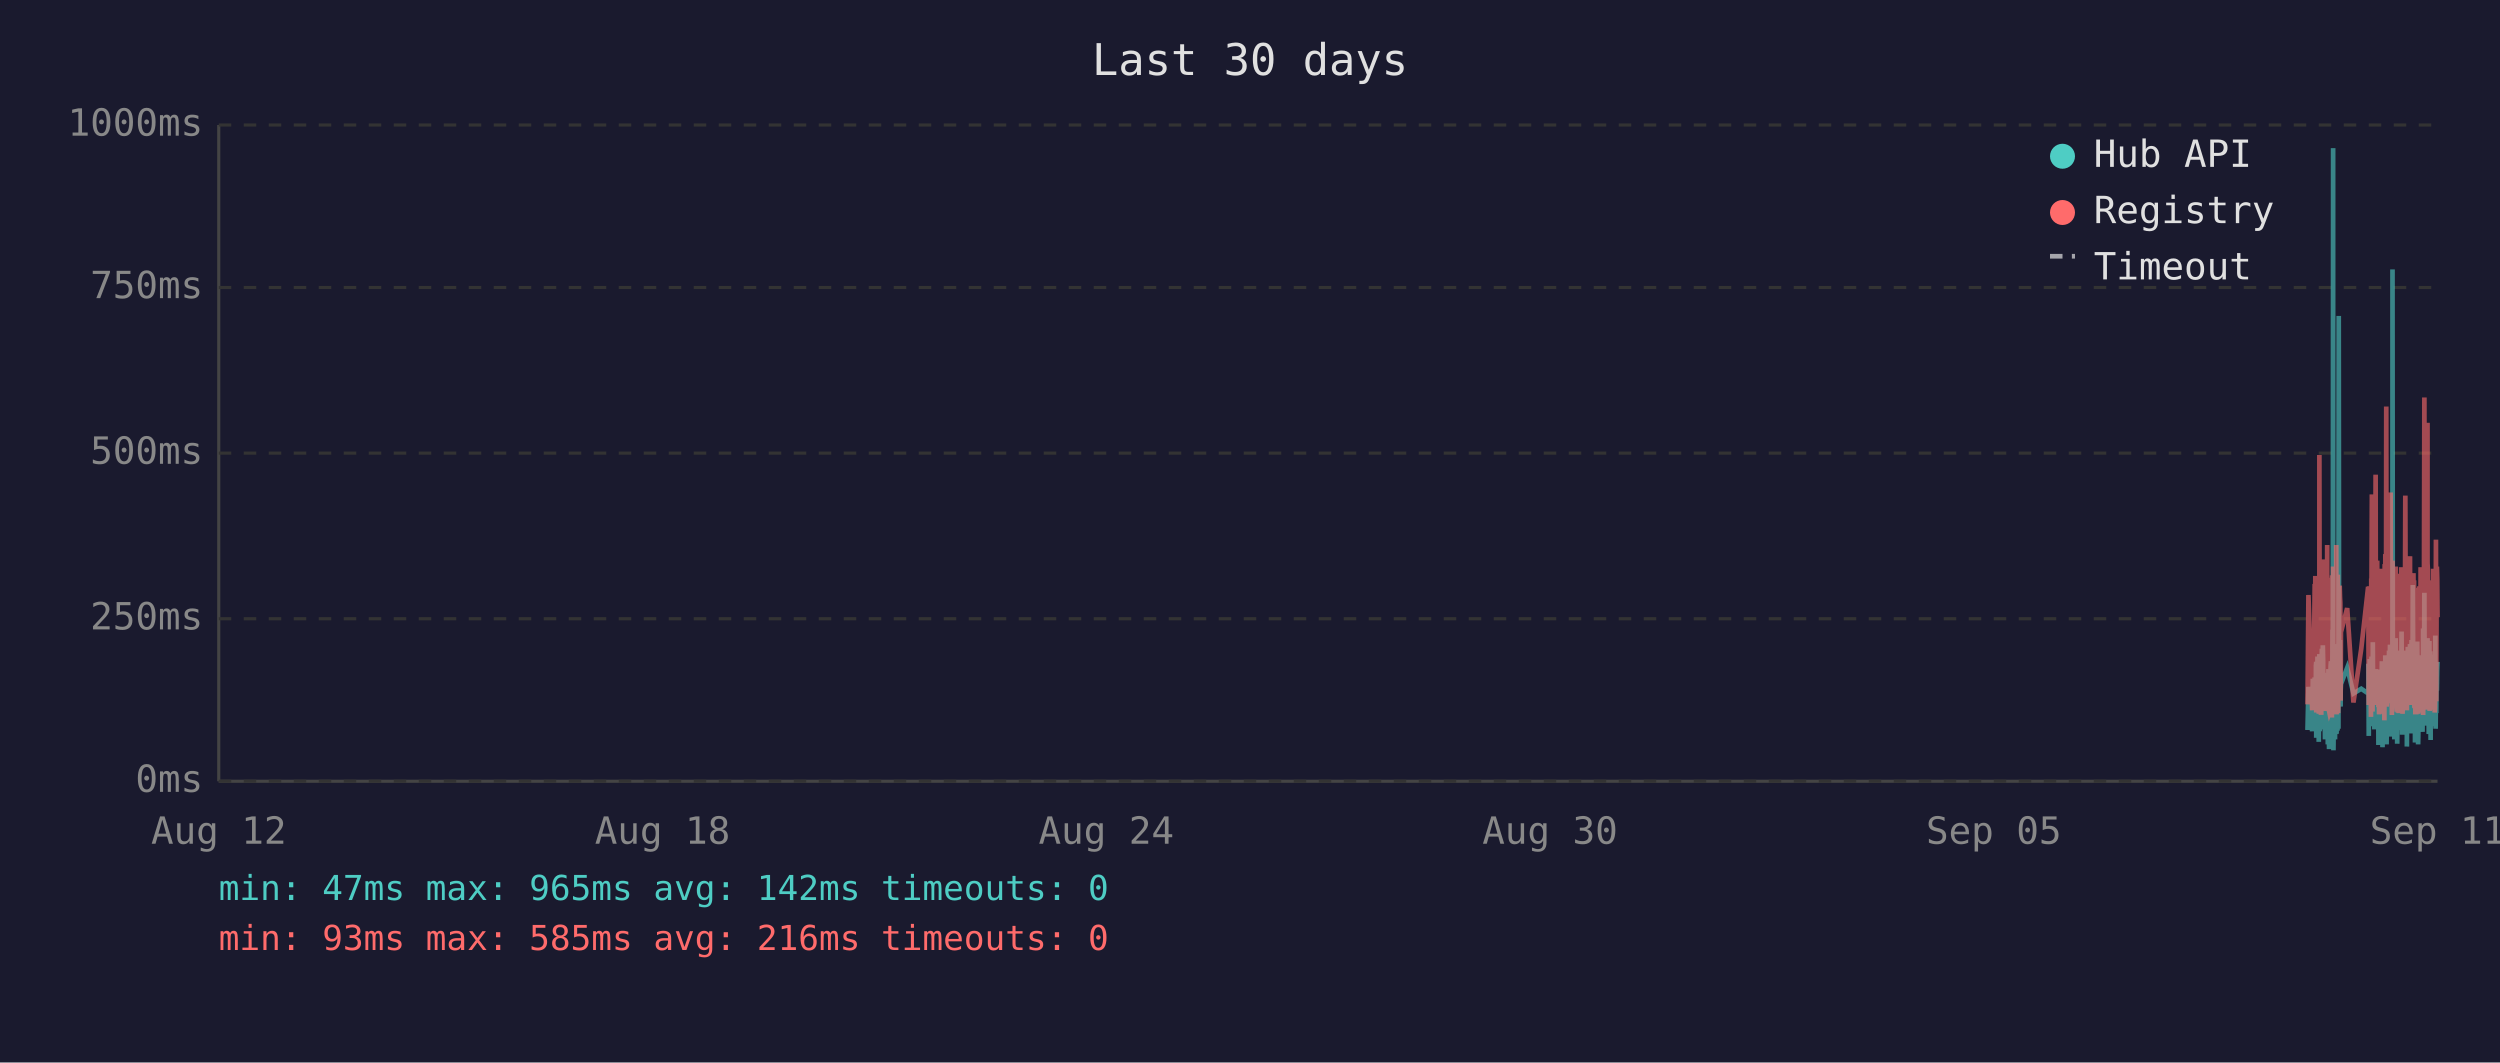
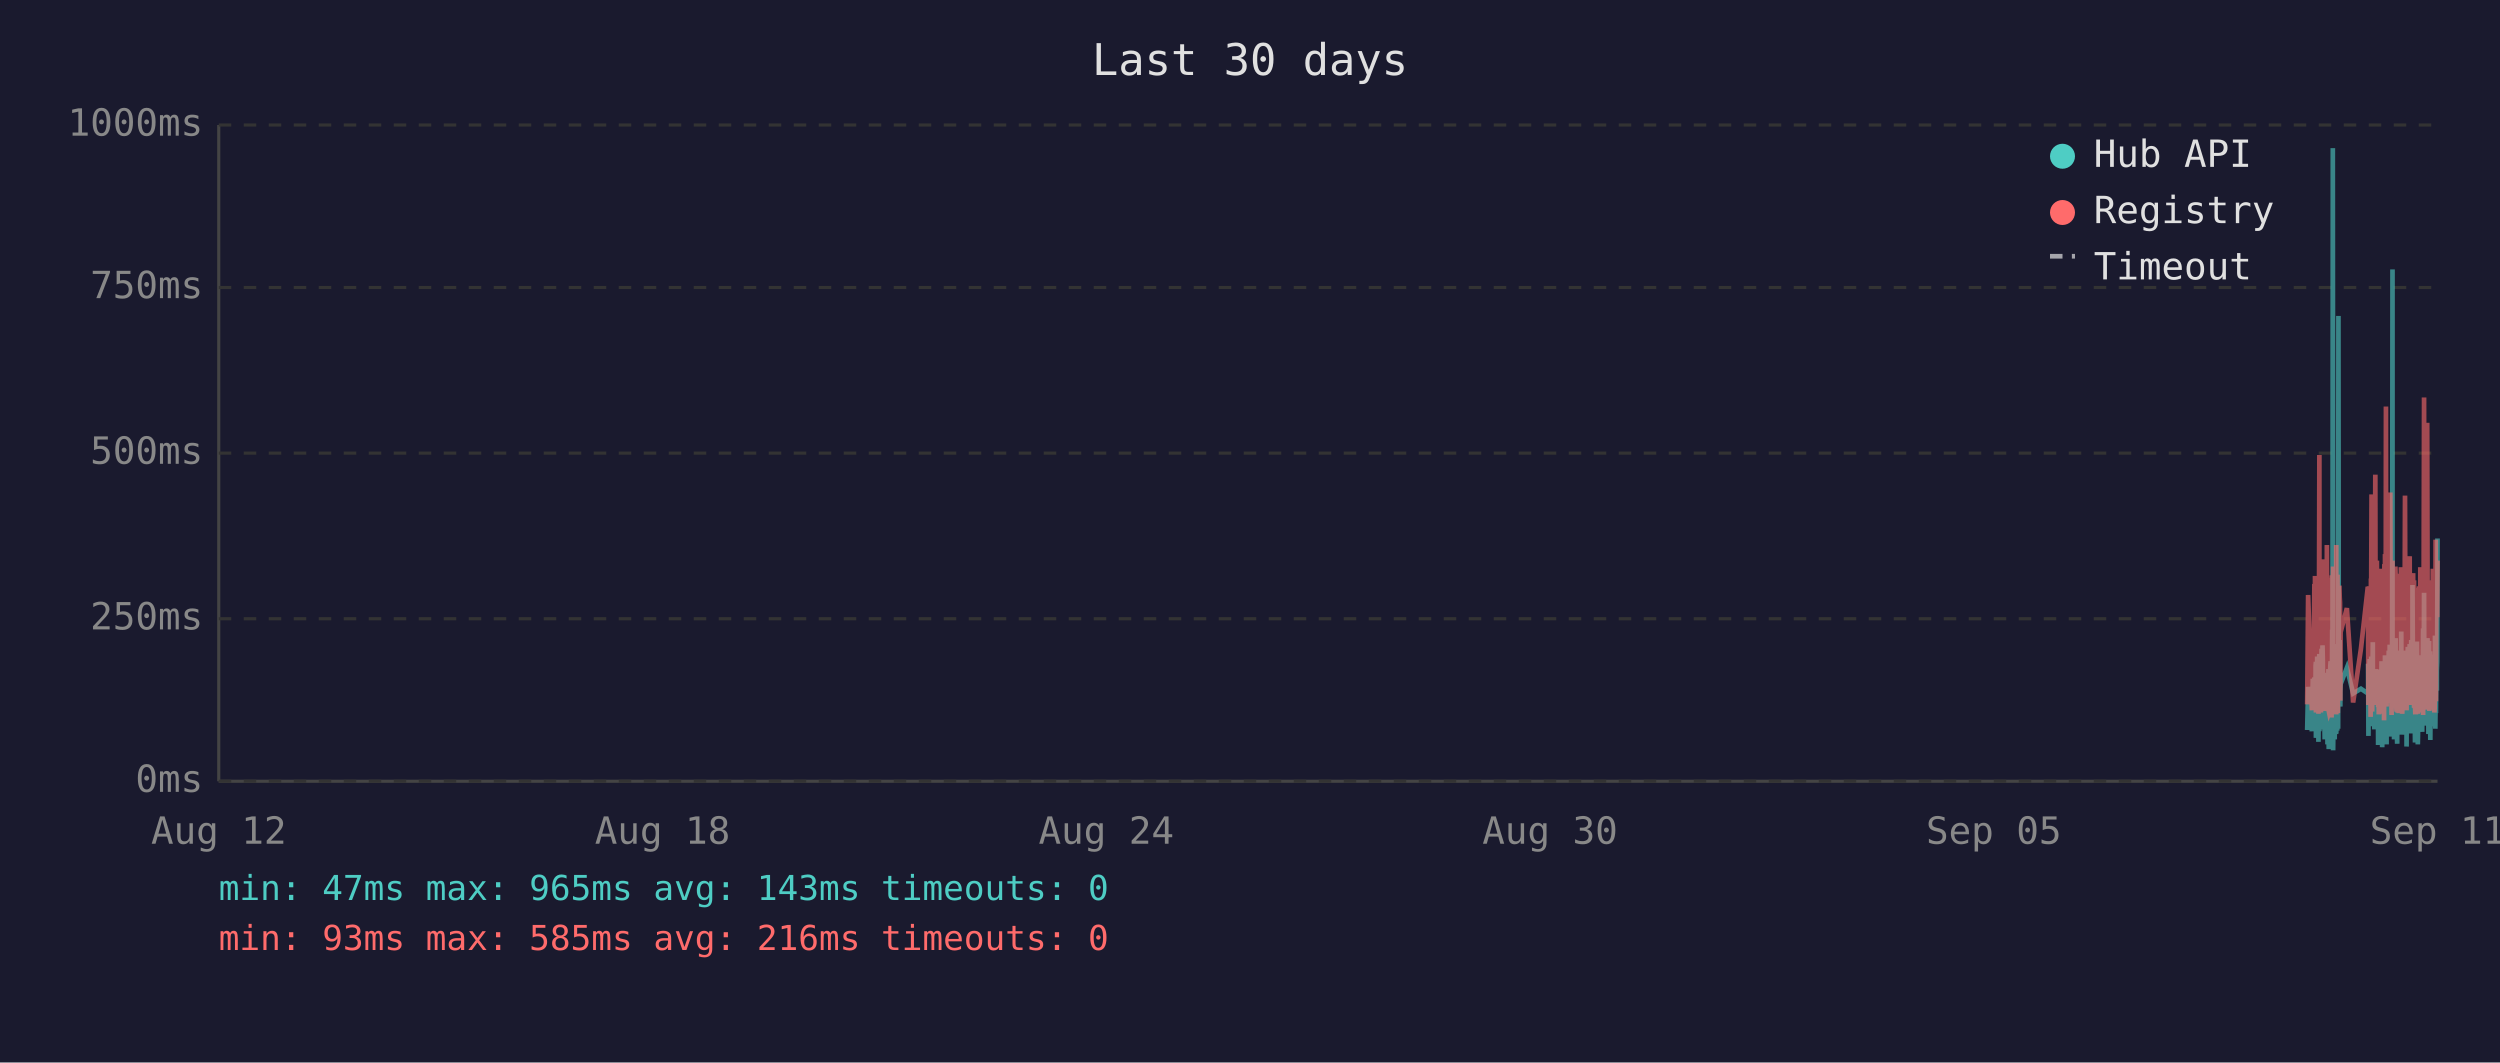
<svg xmlns="http://www.w3.org/2000/svg" viewBox="0 0 800 340" font-family="monospace" font-size="12">
  <rect width="800" height="340" fill="#1a1a2e" />
  <text x="400" y="24" fill="#e0e0e0" font-size="14" text-anchor="middle">Last 30 days</text>
  <line x1="70" y1="40" x2="70" y2="250" stroke="#444" stroke-width="1" />
  <line x1="70" y1="250" x2="780" y2="250" stroke="#444" stroke-width="1" />
  <line x1="70" y1="250" x2="780" y2="250" stroke="#333" stroke-width="1" stroke-dasharray="4" />
  <text x="65" y="250" fill="#888" text-anchor="end" dominant-baseline="middle">0ms</text>
  <line x1="70" y1="198" x2="780" y2="198" stroke="#333" stroke-width="1" stroke-dasharray="4" />
  <text x="65" y="198" fill="#888" text-anchor="end" dominant-baseline="middle">250ms</text>
  <line x1="70" y1="145" x2="780" y2="145" stroke="#333" stroke-width="1" stroke-dasharray="4" />
  <text x="65" y="145" fill="#888" text-anchor="end" dominant-baseline="middle">500ms</text>
  <line x1="70" y1="92" x2="780" y2="92" stroke="#333" stroke-width="1" stroke-dasharray="4" />
  <text x="65" y="92" fill="#888" text-anchor="end" dominant-baseline="middle">750ms</text>
  <line x1="70" y1="40" x2="780" y2="40" stroke="#333" stroke-width="1" stroke-dasharray="4" />
  <text x="65" y="40" fill="#888" text-anchor="end" dominant-baseline="middle">1000ms</text>
  <text x="70" y="270" fill="#888" text-anchor="middle">Aug 12</text>
  <text x="212" y="270" fill="#888" text-anchor="middle">Aug 18</text>
  <text x="354" y="270" fill="#888" text-anchor="middle">Aug 24</text>
  <text x="496" y="270" fill="#888" text-anchor="middle">Aug 30</text>
  <text x="638" y="270" fill="#888" text-anchor="middle">Sep 05</text>
  <text x="780" y="270" fill="#888" text-anchor="middle">Sep 11</text>
-   <polyline points="738.4,233.6 738.7,219.8 739.9,234.0 740.1,217.2 740.3,223.3 740.7,216.8 740.8,222.3 740.8,224.2 740.9,225.0 741.0,233.6 741.1,213.0 741.2,211.8 741.2,236.1 741.2,235.1 741.3,223.8 741.4,221.2 741.5,222.3 741.6,210.1 741.7,223.3 741.7,234.7 741.8,220.6 741.9,218.9 742.0,237.4 742.1,223.1 742.2,210.9 742.2,209.3 742.3,234.0 742.4,217.0 742.5,214.3 742.6,230.9 742.7,233.4 742.7,220.6 742.8,221.2 742.8,220.6 742.9,215.8 743.0,207.6 743.1,216.6 743.2,213.9 743.2,218.9 743.3,206.5 743.4,211.4 743.5,228.4 743.6,226.1 743.7,220.2 743.7,221.2 743.8,221.9 743.9,228.8 744.0,236.6 744.1,221.9 744.2,215.3 744.2,231.1 744.3,221.9 744.4,221.2 744.5,218.7 744.6,234.7 744.7,221.2 744.7,218.1 744.8,223.1 744.9,238.2 745.0,220.8 745.1,224.8 745.1,214.1 745.2,232.6 745.3,239.7 745.4,237.6 745.5,232.6 745.6,219.1 745.6,219.8 745.7,217.2 745.8,213.2 745.9,211.6 746.0,220.2 746.1,216.6 746.1,222.5 746.2,234.7 746.2,229.4 746.3,225.6 746.4,201.5 746.5,223.8 746.6,47.4 746.6,196.0 746.7,240.1 746.8,231.1 746.9,221.0 747.0,225.0 747.1,217.9 747.1,212.8 747.2,236.6 747.3,222.7 747.4,222.9 747.5,221.0 747.6,234.9 747.6,209.0 747.7,234.7 747.8,213.5 747.9,206.1 748.0,233.8 748.1,220.2 748.1,230.7 748.2,223.8 748.3,233.2 748.4,101.1 748.5,207.2 748.6,217.9 748.6,218.9 748.7,224.4 748.8,204.8 748.9,216.6 749.0,226.1 749.0,221.2 749.1,218.9 751.1,213.7 753.1,221.9 755.6,220.4 757.8,221.9 757.9,221.0 757.9,212.4 758.0,235.5 758.1,214.1 758.2,215.3 758.3,214.3 758.3,210.9 758.4,219.5 758.5,221.0 758.6,222.9 758.7,232.4 758.8,217.4 758.8,231.1 758.9,210.1 759.0,216.0 759.1,232.2 759.2,226.1 759.3,216.2 759.3,205.5 759.4,230.3 759.5,217.4 759.6,224.4 759.7,232.2 759.8,215.8 759.8,233.4 759.9,214.5 760.1,219.3 760.2,221.9 760.3,227.3 760.3,214.1 760.4,222.9 760.5,215.6 760.6,218.3 760.7,220.0 760.8,215.1 760.8,230.1 760.9,214.3 761.0,215.8 761.1,238.4 761.2,223.8 761.3,238.0 761.3,222.1 761.4,222.1 761.5,230.5 761.6,220.2 761.7,216.8 761.7,225.6 761.8,236.1 761.9,221.9 762.0,216.8 762.1,220.6 762.2,211.6 762.2,216.6 762.3,233.8 762.4,239.1 762.5,234.9 762.6,227.3 762.7,229.4 762.7,211.6 762.8,215.1 762.9,215.8 763.0,236.1 763.0,235.3 763.1,221.7 763.2,216.8 763.2,233.8 763.3,209.7 763.4,223.8 763.5,222.7 763.6,216.6 763.7,229.4 763.7,238.2 763.8,229.6 763.9,220.4 764.0,214.5 764.1,220.4 764.2,229.8 764.2,221.2 764.3,219.3 764.4,217.4 764.5,208.2 764.6,218.5 764.7,208.2 764.7,218.9 764.8,206.3 764.9,235.7 765.0,212.2 765.1,213.9 765.2,219.8 765.2,218.7 765.3,233.0 765.4,219.3 765.5,226.1 765.6,197.1 765.6,86.2 765.7,216.0 765.8,233.8 765.9,208.2 766.0,213.0 766.1,210.3 766.1,223.3 766.2,236.6 766.3,217.9 766.4,205.9 766.5,216.4 766.6,216.4 766.6,204.2 766.7,216.4 766.8,219.8 766.9,213.7 766.9,231.7 767.0,223.1 767.1,234.9 767.1,238.0 767.2,228.2 767.3,231.5 767.4,222.1 767.5,222.1 767.6,233.6 767.6,219.5 767.7,208.2 767.8,225.8 767.9,212.8 768.0,221.0 768.1,233.2 768.1,224.4 768.2,231.5 768.3,216.0 768.4,218.9 768.5,202.1 768.6,224.6 768.6,217.7 768.7,235.1 768.8,222.9 768.9,226.1 769.0,221.4 769.1,219.8 769.1,211.4 769.2,212.2 769.3,220.8 769.4,208.2 769.5,221.4 769.5,222.5 769.6,214.9 769.7,220.2 769.8,209.0 769.9,219.5 770.0,220.2 770.0,215.3 770.1,218.7 770.2,233.4 770.2,238.9 770.3,210.9 770.4,223.5 770.5,213.2 770.5,207.0 770.6,219.5 770.7,216.4 770.8,223.3 770.9,224.2 771.0,215.3 771.0,210.9 771.1,221.0 771.2,206.1 771.3,233.0 771.4,220.4 771.5,210.7 771.5,220.2 771.6,234.7 771.7,204.8 771.8,219.1 771.9,228.6 772.0,214.3 772.0,222.3 772.1,187.2 772.2,208.6 772.3,221.2 772.4,207.4 772.5,220.6 772.5,221.4 772.6,228.4 772.7,223.5 772.8,226.5 772.8,237.6 772.9,221.4 772.9,234.2 773.0,220.8 773.1,214.9 773.2,234.5 773.3,217.0 773.4,227.1 773.4,221.7 773.5,205.3 773.6,215.6 773.7,226.5 773.8,238.2 773.9,232.6 773.9,223.3 774.0,216.8 774.1,234.0 774.2,225.4 774.3,218.1 774.4,209.9 774.4,218.3 774.5,225.6 774.6,209.7 774.7,211.6 774.8,224.0 774.9,219.1 774.9,221.4 774.9,223.8 775.0,233.4 775.1,226.7 775.2,234.2 775.3,222.9 775.4,213.0 775.4,201.1 775.5,229.2 775.6,220.8 775.7,215.8 775.8,189.7 775.9,223.5 775.9,208.8 776.0,223.3 776.1,217.7 776.2,207.8 776.3,218.1 776.4,213.9 776.4,212.0 776.5,218.9 776.6,218.3 776.7,232.2 776.8,206.3 776.8,204.2 776.9,218.5 777.0,230.9 777.1,218.3 777.2,234.9 777.3,229.8 777.3,215.3 777.4,205.1 777.5,232.6 777.6,231.1 777.7,208.4 777.8,236.8 777.8,218.9 777.9,228.6 778.0,228.4 778.1,209.5 778.2,217.0 778.3,232.4 778.3,230.1 778.4,212.8 778.5,223.8 778.6,221.4 778.7,232.2 778.8,218.1 778.8,222.5 778.9,229.4 779.0,221.2 779.1,230.3 779.2,224.2 779.3,203.4 779.3,208.2 779.4,233.2 779.5,222.9 779.6,228.2 779.7,216.6 779.8,219.3 779.8,221.0 779.9,214.5 780.0,211.8" fill="none" stroke="#4ecdc4" stroke-width="1.5" opacity="0.6" />
-   <polyline points="738.4,225.4 738.7,190.4 739.9,227.3 740.1,201.7 740.3,226.5 740.7,187.6 740.8,187.6 740.8,215.8 740.9,184.3 741.0,224.6 741.1,206.3 741.2,192.5 741.2,228.0 741.2,225.8 741.3,209.0 741.4,204.0 741.5,209.0 741.6,196.2 741.7,224.4 741.7,225.8 741.8,206.1 741.9,204.2 742.0,228.4 742.1,222.3 742.2,186.0 742.2,145.6 742.3,226.3 742.4,215.1 742.5,226.3 742.6,224.2 742.7,226.5 742.7,228.0 742.8,228.0 742.8,206.5 742.9,198.1 743.0,181.3 743.1,193.1 743.2,199.4 743.2,181.1 743.3,201.1 743.4,196.7 743.5,223.5 743.6,214.9 743.7,179.0 743.7,185.3 743.8,227.5 743.9,225.8 744.0,226.7 744.1,185.7 744.2,209.5 744.2,224.4 744.3,184.9 744.4,184.5 744.5,206.3 744.6,225.0 744.7,174.4 744.7,200.7 744.8,185.3 744.9,226.5 745.0,186.4 745.1,222.7 745.1,190.8 745.2,216.6 745.3,227.5 745.4,228.0 745.5,227.7 745.6,186.6 745.6,210.5 745.7,200.2 745.8,200.4 745.9,198.1 746.0,206.1 746.1,190.4 746.1,184.9 746.2,229.6 746.2,217.7 746.3,184.1 746.4,188.3 746.5,216.6 746.6,187.8 746.6,181.3 746.7,227.5 746.8,225.6 746.9,207.4 747.0,226.5 747.1,201.3 747.1,193.9 747.2,226.9 747.3,184.1 747.4,209.0 747.5,185.5 747.6,225.8 747.6,174.4 747.7,228.6 747.8,192.7 747.9,197.5 748.0,224.0 748.1,183.9 748.1,225.0 748.2,228.2 748.3,216.0 748.4,209.9 748.5,192.2 748.6,193.3 748.6,221.7 748.7,187.4 748.8,191.0 748.9,192.9 749.0,217.2 749.0,224.2 749.1,202.3 751.1,194.6 753.1,224.8 755.6,207.6 757.8,187.8 757.9,188.7 757.9,201.7 758.0,225.6 758.1,191.0 758.2,187.6 758.3,190.8 758.3,190.6 758.4,208.8 758.5,210.5 758.6,216.0 758.7,229.4 758.8,185.1 758.8,218.7 758.9,182.8 759.0,158.2 759.1,221.7 759.2,227.7 759.3,191.8 759.3,178.8 759.4,225.4 759.5,203.0 759.6,219.5 759.7,219.3 759.8,205.3 759.8,225.6 759.9,182.0 760.1,181.3 760.2,151.9 760.3,218.5 760.3,189.1 760.4,208.0 760.5,207.4 760.6,210.1 760.7,179.4 760.8,202.1 760.8,224.2 760.9,194.3 761.0,189.9 761.1,226.3 761.2,196.4 761.3,228.6 761.3,206.5 761.4,217.4 761.5,224.4 761.6,182.0 761.7,191.4 761.7,228.4 761.8,225.4 761.9,225.2 762.0,187.6 762.1,184.7 762.2,196.7 762.2,204.0 762.3,223.8 762.4,224.4 762.5,226.9 762.6,215.6 762.7,216.8 762.7,210.1 762.8,208.2 762.9,205.9 763.0,230.5 763.0,228.4 763.1,180.5 763.2,186.4 763.2,223.8 763.3,177.3 763.4,184.7 763.5,225.8 763.6,130.1 763.7,217.2 763.7,226.1 763.8,224.8 763.9,181.8 764.0,190.8 764.1,201.7 764.2,225.0 764.2,221.0 764.3,183.4 764.4,192.7 764.5,199.2 764.6,184.9 764.7,182.2 764.7,183.9 764.8,178.4 764.9,224.2 765.0,157.6 765.1,197.7 765.2,208.6 765.2,184.5 765.3,214.1 765.4,228.8 765.5,206.5 765.6,194.6 765.6,179.4 765.7,186.6 765.8,221.9 765.9,214.1 766.0,203.6 766.1,197.3 766.1,208.8 766.2,225.2 766.3,190.6 766.4,194.6 766.5,189.5 766.6,181.3 766.6,184.5 766.7,191.4 766.8,188.1 766.9,192.7 766.9,226.1 767.0,227.7 767.1,225.0 767.1,223.5 767.2,215.3 767.3,228.0 767.4,215.1 767.5,184.5 767.6,215.3 767.6,228.2 767.7,197.3 767.8,184.3 767.9,224.4 768.0,183.6 768.1,225.6 768.1,185.3 768.2,224.8 768.3,226.3 768.4,181.5 768.5,190.8 768.6,213.5 768.6,189.7 768.7,225.0 768.8,228.4 768.9,226.3 769.0,217.7 769.1,203.4 769.1,199.6 769.2,194.8 769.3,185.3 769.4,199.4 769.5,188.9 769.5,215.1 769.6,190.6 769.7,158.6 769.8,192.7 769.9,187.8 770.0,207.8 770.0,195.0 770.1,184.1 770.2,216.0 770.2,227.3 770.3,183.6 770.4,223.8 770.5,194.3 770.5,182.8 770.6,185.1 770.7,202.3 770.8,204.4 770.9,220.6 771.0,189.3 771.0,207.8 771.1,181.3 771.2,178.0 771.3,223.3 771.4,183.4 771.5,191.6 771.5,204.0 771.6,225.6 771.7,195.8 771.8,210.1 771.9,222.9 772.0,189.1 772.0,207.0 772.1,191.2 772.2,197.5 772.3,183.4 772.4,197.9 772.5,193.5 772.5,185.7 772.6,226.5 772.7,225.4 772.8,210.9 772.8,226.7 772.9,225.2 772.9,228.6 773.0,210.1 773.1,193.1 773.2,228.6 773.3,214.7 773.4,214.9 773.4,214.5 773.5,188.1 773.6,191.4 773.7,226.3 773.8,228.4 773.9,223.8 773.9,211.4 774.0,216.8 774.1,226.5 774.2,187.6 774.3,203.4 774.4,226.5 774.4,191.2 774.5,217.0 774.6,181.5 774.7,196.2 774.8,228.0 774.9,191.8 774.9,225.8 774.9,225.8 775.0,227.5 775.1,218.3 775.2,227.7 775.3,183.9 775.4,190.6 775.4,228.8 775.5,222.9 775.6,223.8 775.7,170.4 775.8,127.2 775.9,196.0 775.9,199.6 776.0,227.1 776.1,188.9 776.2,191.6 776.3,209.0 776.4,192.5 776.4,188.5 776.5,182.2 776.6,209.0 776.7,225.6 776.8,135.3 776.8,180.1 776.9,182.0 777.0,225.2 777.1,185.7 777.2,223.8 777.3,225.8 777.3,189.1 777.4,207.0 777.5,227.5 777.6,216.0 777.7,197.1 777.8,222.5 777.8,214.5 777.9,217.2 778.0,223.8 778.1,189.5 778.2,186.8 778.3,223.5 778.3,223.3 778.4,189.9 778.5,226.5 778.6,182.0 778.7,224.2 778.8,205.3 778.8,227.1 778.9,224.0 779.0,185.1 779.1,228.0 779.2,226.5 779.3,184.5 779.3,207.2 779.4,218.3 779.5,172.7 779.6,224.4 779.7,195.0 779.8,189.7 779.8,181.3 779.9,185.1 780.0,197.5" fill="none" stroke="#ff6b6b" stroke-width="1.5" opacity="0.6" />
+   <polyline points="738.3,233.6 738.6,219.8 739.8,234.0 740.1,217.2 740.2,223.3 740.6,216.8 740.7,222.3 740.8,224.2 740.8,225.0 740.9,233.6 741.0,213.0 741.1,211.8 741.1,236.1 741.2,235.1 741.2,223.8 741.3,221.2 741.4,222.3 741.5,210.1 741.6,223.3 741.7,234.7 741.7,220.6 741.8,218.9 741.9,237.4 742.0,223.1 742.1,210.9 742.2,209.3 742.2,234.0 742.3,217.0 742.4,214.3 742.5,230.9 742.6,233.4 742.7,220.6 742.7,221.2 742.7,220.6 742.8,215.8 742.9,207.6 743.0,216.6 743.1,213.9 743.2,218.9 743.2,206.5 743.3,211.4 743.4,228.4 743.5,226.1 743.6,220.2 743.7,221.2 743.7,221.9 743.8,228.8 743.9,236.6 744.0,221.9 744.1,215.3 744.2,231.1 744.2,221.9 744.3,221.2 744.4,218.7 744.5,234.7 744.6,221.2 744.7,218.1 744.7,223.1 744.8,238.2 744.9,220.8 745.0,224.8 745.1,214.1 745.1,232.6 745.2,239.7 745.3,237.6 745.4,232.6 745.5,219.1 745.6,219.8 745.6,217.2 745.7,213.2 745.8,211.6 745.9,220.2 746.0,216.6 746.1,222.5 746.1,234.7 746.1,229.4 746.2,225.6 746.3,201.5 746.4,223.8 746.5,47.4 746.6,196.0 746.6,240.1 746.7,231.1 746.8,221.0 746.9,225.0 747.0,217.9 747.1,212.8 747.1,236.6 747.2,222.7 747.3,222.9 747.4,221.0 747.5,234.9 747.6,209.0 747.6,234.7 747.7,213.5 747.8,206.1 747.9,233.8 748.0,220.2 748.1,230.7 748.1,223.8 748.2,233.2 748.3,101.1 748.4,207.2 748.5,217.9 748.6,218.9 748.6,224.4 748.7,204.8 748.8,216.6 748.9,226.1 748.9,221.2 749.0,218.9 751.0,213.7 753.0,221.9 755.5,220.4 757.7,221.9 757.8,221.0 757.8,212.4 757.9,235.5 758.0,214.1 758.1,215.3 758.2,214.3 758.3,210.9 758.3,219.5 758.4,221.0 758.5,222.9 758.6,232.4 758.7,217.4 758.8,231.1 758.8,210.1 758.9,216.0 759.0,232.2 759.1,226.1 759.2,216.2 759.3,205.5 759.3,230.3 759.4,217.4 759.5,224.4 759.6,232.2 759.7,215.8 759.8,233.4 759.8,214.5 760.0,219.3 760.1,221.9 760.2,227.3 760.3,214.1 760.3,222.9 760.4,215.6 760.5,218.3 760.6,220.0 760.7,215.1 760.8,230.1 760.8,214.3 760.9,215.8 761.0,238.4 761.1,223.8 761.2,238.0 761.3,222.1 761.3,222.1 761.4,230.5 761.5,220.2 761.6,216.8 761.7,225.6 761.7,236.1 761.8,221.9 761.9,216.8 762.0,220.6 762.1,211.6 762.2,216.6 762.2,233.8 762.3,239.1 762.4,234.9 762.5,227.3 762.6,229.4 762.7,211.6 762.7,215.1 762.8,215.8 762.9,236.1 762.9,235.3 763.0,221.7 763.1,216.8 763.2,233.8 763.2,209.7 763.3,223.8 763.4,222.7 763.5,216.6 763.6,229.4 763.7,238.2 763.7,229.6 763.8,220.4 763.9,214.5 764.0,220.4 764.1,229.8 764.2,221.2 764.2,219.3 764.3,217.4 764.4,208.2 764.5,218.5 764.6,208.2 764.7,218.9 764.7,206.3 764.8,235.7 764.9,212.2 765.0,213.9 765.1,219.8 765.2,218.7 765.2,233.0 765.3,219.3 765.4,226.1 765.5,197.1 765.6,86.2 765.6,216.0 765.7,233.8 765.8,208.2 765.9,213.0 766.0,210.3 766.1,223.3 766.1,236.6 766.2,217.9 766.3,205.9 766.4,216.4 766.5,216.4 766.6,204.2 766.6,216.4 766.7,219.8 766.8,213.7 766.8,231.7 766.9,223.1 767.0,234.9 767.1,238.0 767.1,228.2 767.2,231.5 767.3,222.1 767.4,222.1 767.5,233.6 767.6,219.5 767.6,208.2 767.7,225.8 767.8,212.8 767.9,221.0 768.0,233.2 768.1,224.4 768.1,231.5 768.2,216.0 768.3,218.9 768.4,202.1 768.5,224.6 768.6,217.7 768.6,235.1 768.7,222.9 768.8,226.1 768.9,221.4 769.0,219.8 769.1,211.4 769.1,212.2 769.2,220.8 769.3,208.2 769.4,221.4 769.5,222.5 769.5,214.9 769.6,220.2 769.7,209.0 769.8,219.5 769.9,220.2 770.0,215.3 770.0,218.7 770.1,233.4 770.1,238.9 770.2,210.9 770.3,223.5 770.4,213.2 770.5,207.0 770.5,219.5 770.6,216.4 770.7,223.3 770.8,224.2 770.9,215.3 771.0,210.9 771.0,221.0 771.1,206.1 771.2,233.0 771.3,220.4 771.4,210.7 771.5,220.2 771.5,234.7 771.6,204.8 771.7,219.1 771.8,228.6 771.9,214.3 772.0,222.3 772.0,187.2 772.1,208.6 772.2,221.2 772.3,207.4 772.4,220.6 772.5,221.4 772.5,228.4 772.6,223.5 772.7,226.5 772.8,237.6 772.8,221.4 772.9,234.2 773.0,220.8 773.0,214.9 773.1,234.5 773.2,217.0 773.3,227.1 773.4,221.7 773.4,205.3 773.5,215.6 773.6,226.5 773.7,238.2 773.8,232.6 773.9,223.3 773.9,216.8 774.0,234.0 774.1,225.4 774.2,218.1 774.3,209.9 774.4,218.3 774.4,225.6 774.5,209.7 774.6,211.6 774.7,224.0 774.8,219.1 774.8,221.4 774.9,223.8 774.9,233.4 775.0,226.7 775.1,234.2 775.2,222.9 775.3,213.0 775.4,201.1 775.4,229.2 775.5,220.8 775.6,215.8 775.7,189.7 775.8,223.5 775.9,208.8 775.9,223.3 776.0,217.7 776.1,207.8 776.2,218.1 776.3,213.9 776.4,212.0 776.4,218.9 776.5,218.3 776.6,232.2 776.7,206.3 776.8,204.2 776.8,218.5 776.9,230.9 777.0,218.3 777.1,234.9 777.2,229.8 777.3,215.3 777.3,205.1 777.4,232.6 777.5,231.1 777.6,208.4 777.7,236.8 777.8,218.9 777.8,228.6 777.9,228.4 778.0,209.5 778.1,217.0 778.2,232.4 778.3,230.1 778.3,212.8 778.4,223.8 778.5,221.4 778.6,232.2 778.7,218.1 778.8,222.5 778.8,229.4 778.9,221.2 779.0,230.3 779.1,224.2 779.2,203.4 779.3,208.2 779.3,233.2 779.4,222.9 779.5,228.2 779.6,216.6 779.7,219.3 779.8,221.0 779.8,214.5 779.9,211.8 780.0,172.3" fill="none" stroke="#4ecdc4" stroke-width="1.5" opacity="0.6" />
+   <polyline points="738.3,225.4 738.6,190.4 739.8,227.3 740.1,201.7 740.2,226.5 740.6,187.6 740.7,187.6 740.8,215.8 740.8,184.3 740.9,224.6 741.0,206.3 741.1,192.5 741.1,228.0 741.2,225.8 741.2,209.0 741.3,204.0 741.4,209.0 741.5,196.2 741.6,224.4 741.7,225.8 741.7,206.1 741.8,204.2 741.9,228.4 742.0,222.3 742.1,186.0 742.2,145.6 742.2,226.3 742.3,215.1 742.4,226.3 742.5,224.2 742.6,226.5 742.7,228.0 742.7,228.0 742.7,206.5 742.8,198.1 742.9,181.3 743.0,193.1 743.1,199.4 743.2,181.1 743.2,201.1 743.3,196.7 743.4,223.5 743.5,214.9 743.6,179.0 743.7,185.3 743.7,227.5 743.8,225.8 743.9,226.7 744.0,185.7 744.1,209.5 744.2,224.4 744.2,184.9 744.3,184.5 744.4,206.3 744.5,225.0 744.6,174.4 744.7,200.7 744.7,185.3 744.8,226.5 744.9,186.4 745.0,222.7 745.1,190.8 745.1,216.6 745.2,227.5 745.3,228.0 745.4,227.7 745.5,186.6 745.6,210.5 745.6,200.2 745.7,200.4 745.8,198.1 745.9,206.1 746.0,190.4 746.1,184.9 746.1,229.6 746.1,217.7 746.2,184.1 746.3,188.3 746.4,216.6 746.5,187.8 746.6,181.3 746.6,227.5 746.7,225.6 746.8,207.4 746.9,226.5 747.0,201.3 747.1,193.9 747.1,226.9 747.2,184.1 747.3,209.0 747.4,185.5 747.5,225.8 747.6,174.4 747.6,228.6 747.7,192.7 747.8,197.5 747.9,224.0 748.0,183.9 748.1,225.0 748.1,228.2 748.2,216.0 748.3,209.9 748.4,192.2 748.5,193.3 748.6,221.7 748.6,187.4 748.7,191.0 748.8,192.9 748.9,217.2 748.9,224.2 749.0,202.3 751.0,194.6 753.0,224.8 755.5,207.6 757.7,187.8 757.8,188.7 757.8,201.7 757.9,225.6 758.0,191.0 758.1,187.6 758.2,190.8 758.3,190.6 758.3,208.8 758.4,210.5 758.5,216.0 758.6,229.4 758.7,185.1 758.8,218.7 758.8,182.8 758.9,158.2 759.0,221.7 759.1,227.7 759.2,191.8 759.3,178.8 759.3,225.4 759.4,203.0 759.5,219.5 759.6,219.3 759.7,205.3 759.8,225.6 759.8,182.0 760.0,181.3 760.1,151.9 760.2,218.5 760.3,189.1 760.3,208.0 760.4,207.4 760.5,210.1 760.6,179.4 760.7,202.1 760.8,224.2 760.8,194.3 760.9,189.9 761.0,226.3 761.1,196.4 761.2,228.6 761.3,206.5 761.3,217.4 761.4,224.4 761.5,182.0 761.6,191.4 761.7,228.4 761.7,225.4 761.8,225.2 761.9,187.6 762.0,184.7 762.1,196.7 762.2,204.0 762.2,223.8 762.3,224.4 762.4,226.9 762.5,215.6 762.6,216.8 762.7,210.1 762.7,208.2 762.8,205.9 762.9,230.5 762.9,228.4 763.0,180.5 763.1,186.4 763.2,223.8 763.2,177.3 763.3,184.7 763.4,225.8 763.5,130.1 763.6,217.2 763.7,226.1 763.7,224.8 763.8,181.8 763.9,190.8 764.0,201.7 764.1,225.0 764.2,221.0 764.2,183.4 764.3,192.7 764.4,199.2 764.5,184.9 764.6,182.2 764.7,183.9 764.7,178.4 764.8,224.2 764.9,157.6 765.0,197.7 765.1,208.6 765.2,184.5 765.2,214.1 765.3,228.8 765.4,206.5 765.5,194.6 765.6,179.4 765.6,186.6 765.7,221.9 765.8,214.1 765.9,203.6 766.0,197.3 766.1,208.8 766.1,225.2 766.2,190.6 766.3,194.6 766.4,189.5 766.5,181.3 766.6,184.5 766.6,191.4 766.7,188.1 766.8,192.7 766.8,226.1 766.9,227.7 767.0,225.0 767.1,223.5 767.1,215.3 767.2,228.0 767.3,215.1 767.4,184.5 767.5,215.3 767.6,228.2 767.6,197.3 767.7,184.3 767.8,224.4 767.9,183.6 768.0,225.6 768.1,185.3 768.1,224.8 768.2,226.3 768.3,181.5 768.4,190.8 768.5,213.5 768.6,189.7 768.6,225.0 768.7,228.4 768.8,226.3 768.9,217.7 769.0,203.4 769.1,199.6 769.1,194.8 769.2,185.3 769.3,199.4 769.4,188.9 769.5,215.1 769.5,190.6 769.6,158.6 769.7,192.7 769.8,187.8 769.9,207.8 770.0,195.0 770.0,184.1 770.1,216.0 770.1,227.3 770.2,183.6 770.3,223.8 770.4,194.3 770.5,182.8 770.5,185.1 770.6,202.3 770.7,204.4 770.8,220.6 770.9,189.3 771.0,207.8 771.0,181.3 771.1,178.0 771.2,223.3 771.3,183.4 771.4,191.6 771.5,204.0 771.5,225.6 771.6,195.8 771.7,210.1 771.8,222.9 771.9,189.1 772.0,207.0 772.0,191.2 772.1,197.5 772.2,183.4 772.3,197.9 772.4,193.5 772.5,185.7 772.5,226.5 772.6,225.4 772.7,210.9 772.8,226.7 772.8,225.2 772.9,228.6 773.0,210.1 773.0,193.1 773.1,228.6 773.2,214.7 773.3,214.9 773.4,214.5 773.4,188.1 773.5,191.4 773.6,226.3 773.7,228.4 773.8,223.8 773.9,211.4 773.9,216.8 774.0,226.5 774.1,187.6 774.2,203.4 774.3,226.5 774.4,191.2 774.4,217.0 774.5,181.5 774.6,196.2 774.7,228.0 774.8,191.8 774.8,225.8 774.9,225.8 774.9,227.5 775.0,218.3 775.1,227.7 775.2,183.9 775.3,190.6 775.4,228.8 775.4,222.9 775.5,223.8 775.6,170.4 775.7,127.2 775.8,196.0 775.9,199.6 775.9,227.1 776.0,188.9 776.1,191.6 776.2,209.0 776.3,192.5 776.4,188.5 776.4,182.2 776.5,209.0 776.6,225.6 776.7,135.3 776.8,180.1 776.8,182.0 776.9,225.2 777.0,185.7 777.1,223.8 777.2,225.8 777.3,189.1 777.3,207.0 777.4,227.5 777.5,216.0 777.6,197.1 777.7,222.5 777.8,214.5 777.8,217.2 777.9,223.8 778.0,189.5 778.1,186.8 778.2,223.5 778.3,223.3 778.3,189.9 778.4,226.5 778.5,182.0 778.6,224.2 778.7,205.3 778.8,227.1 778.8,224.0 778.9,185.1 779.0,228.0 779.1,226.5 779.2,184.5 779.3,207.2 779.3,218.3 779.4,172.7 779.5,224.4 779.6,195.0 779.7,189.7 779.8,181.3 779.8,185.1 779.9,197.5 780.0,179.4" fill="none" stroke="#ff6b6b" stroke-width="1.5" opacity="0.6" />
  <circle cx="660" cy="50" r="4" fill="#4ecdc4" />
  <text x="670" y="50" fill="#e0e0e0" dominant-baseline="middle">Hub API</text>
  <circle cx="660" cy="68" r="4" fill="#ff6b6b" />
  <text x="670" y="68" fill="#e0e0e0" dominant-baseline="middle">Registry</text>
  <line x1="656" y1="82" x2="664" y2="82" stroke="#e0e0e0" stroke-width="1.5" stroke-dasharray="4,3" opacity="0.7" />
  <text x="670" y="86" fill="#e0e0e0" dominant-baseline="middle">Timeout</text>
-   <text x="70" y="288" fill="#4ecdc4" font-size="11">min: 47ms  max: 965ms  avg: 142ms  timeouts: 0</text>
+   <text x="70" y="288" fill="#4ecdc4" font-size="11">min: 47ms  max: 965ms  avg: 143ms  timeouts: 0</text>
  <text x="70" y="304" fill="#ff6b6b" font-size="11">min: 93ms  max: 585ms  avg: 216ms  timeouts: 0</text>
</svg>
